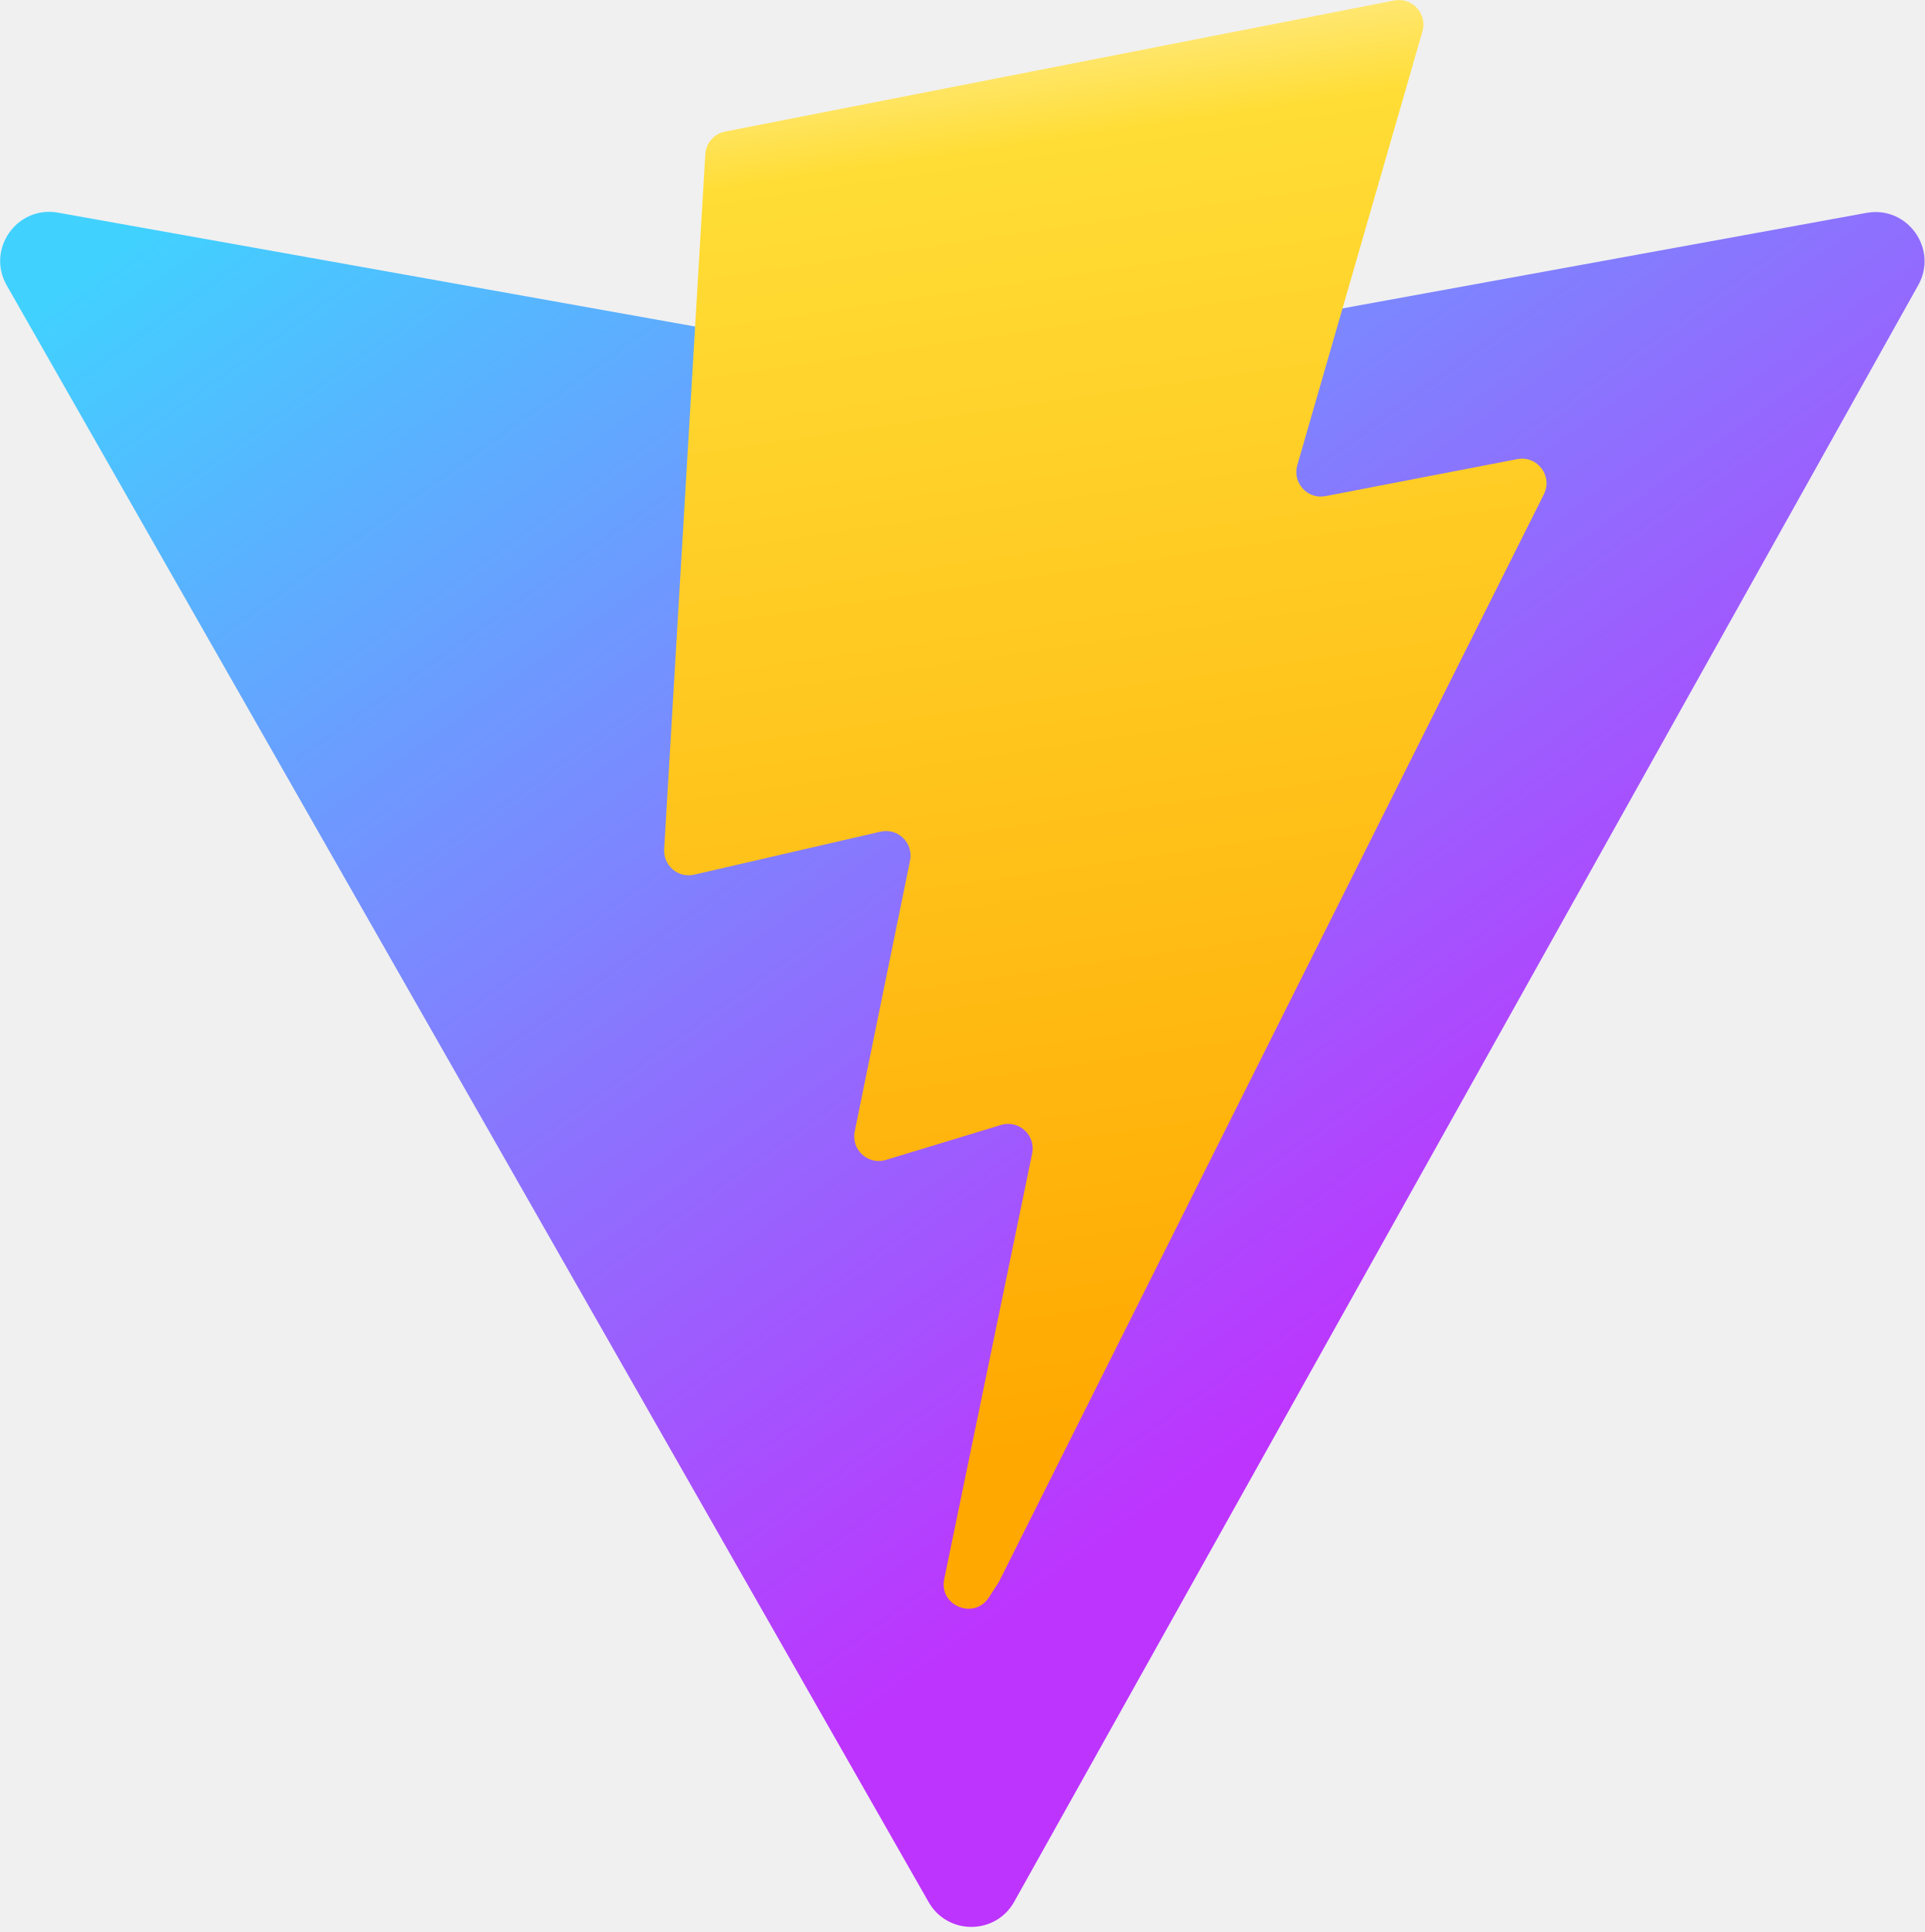
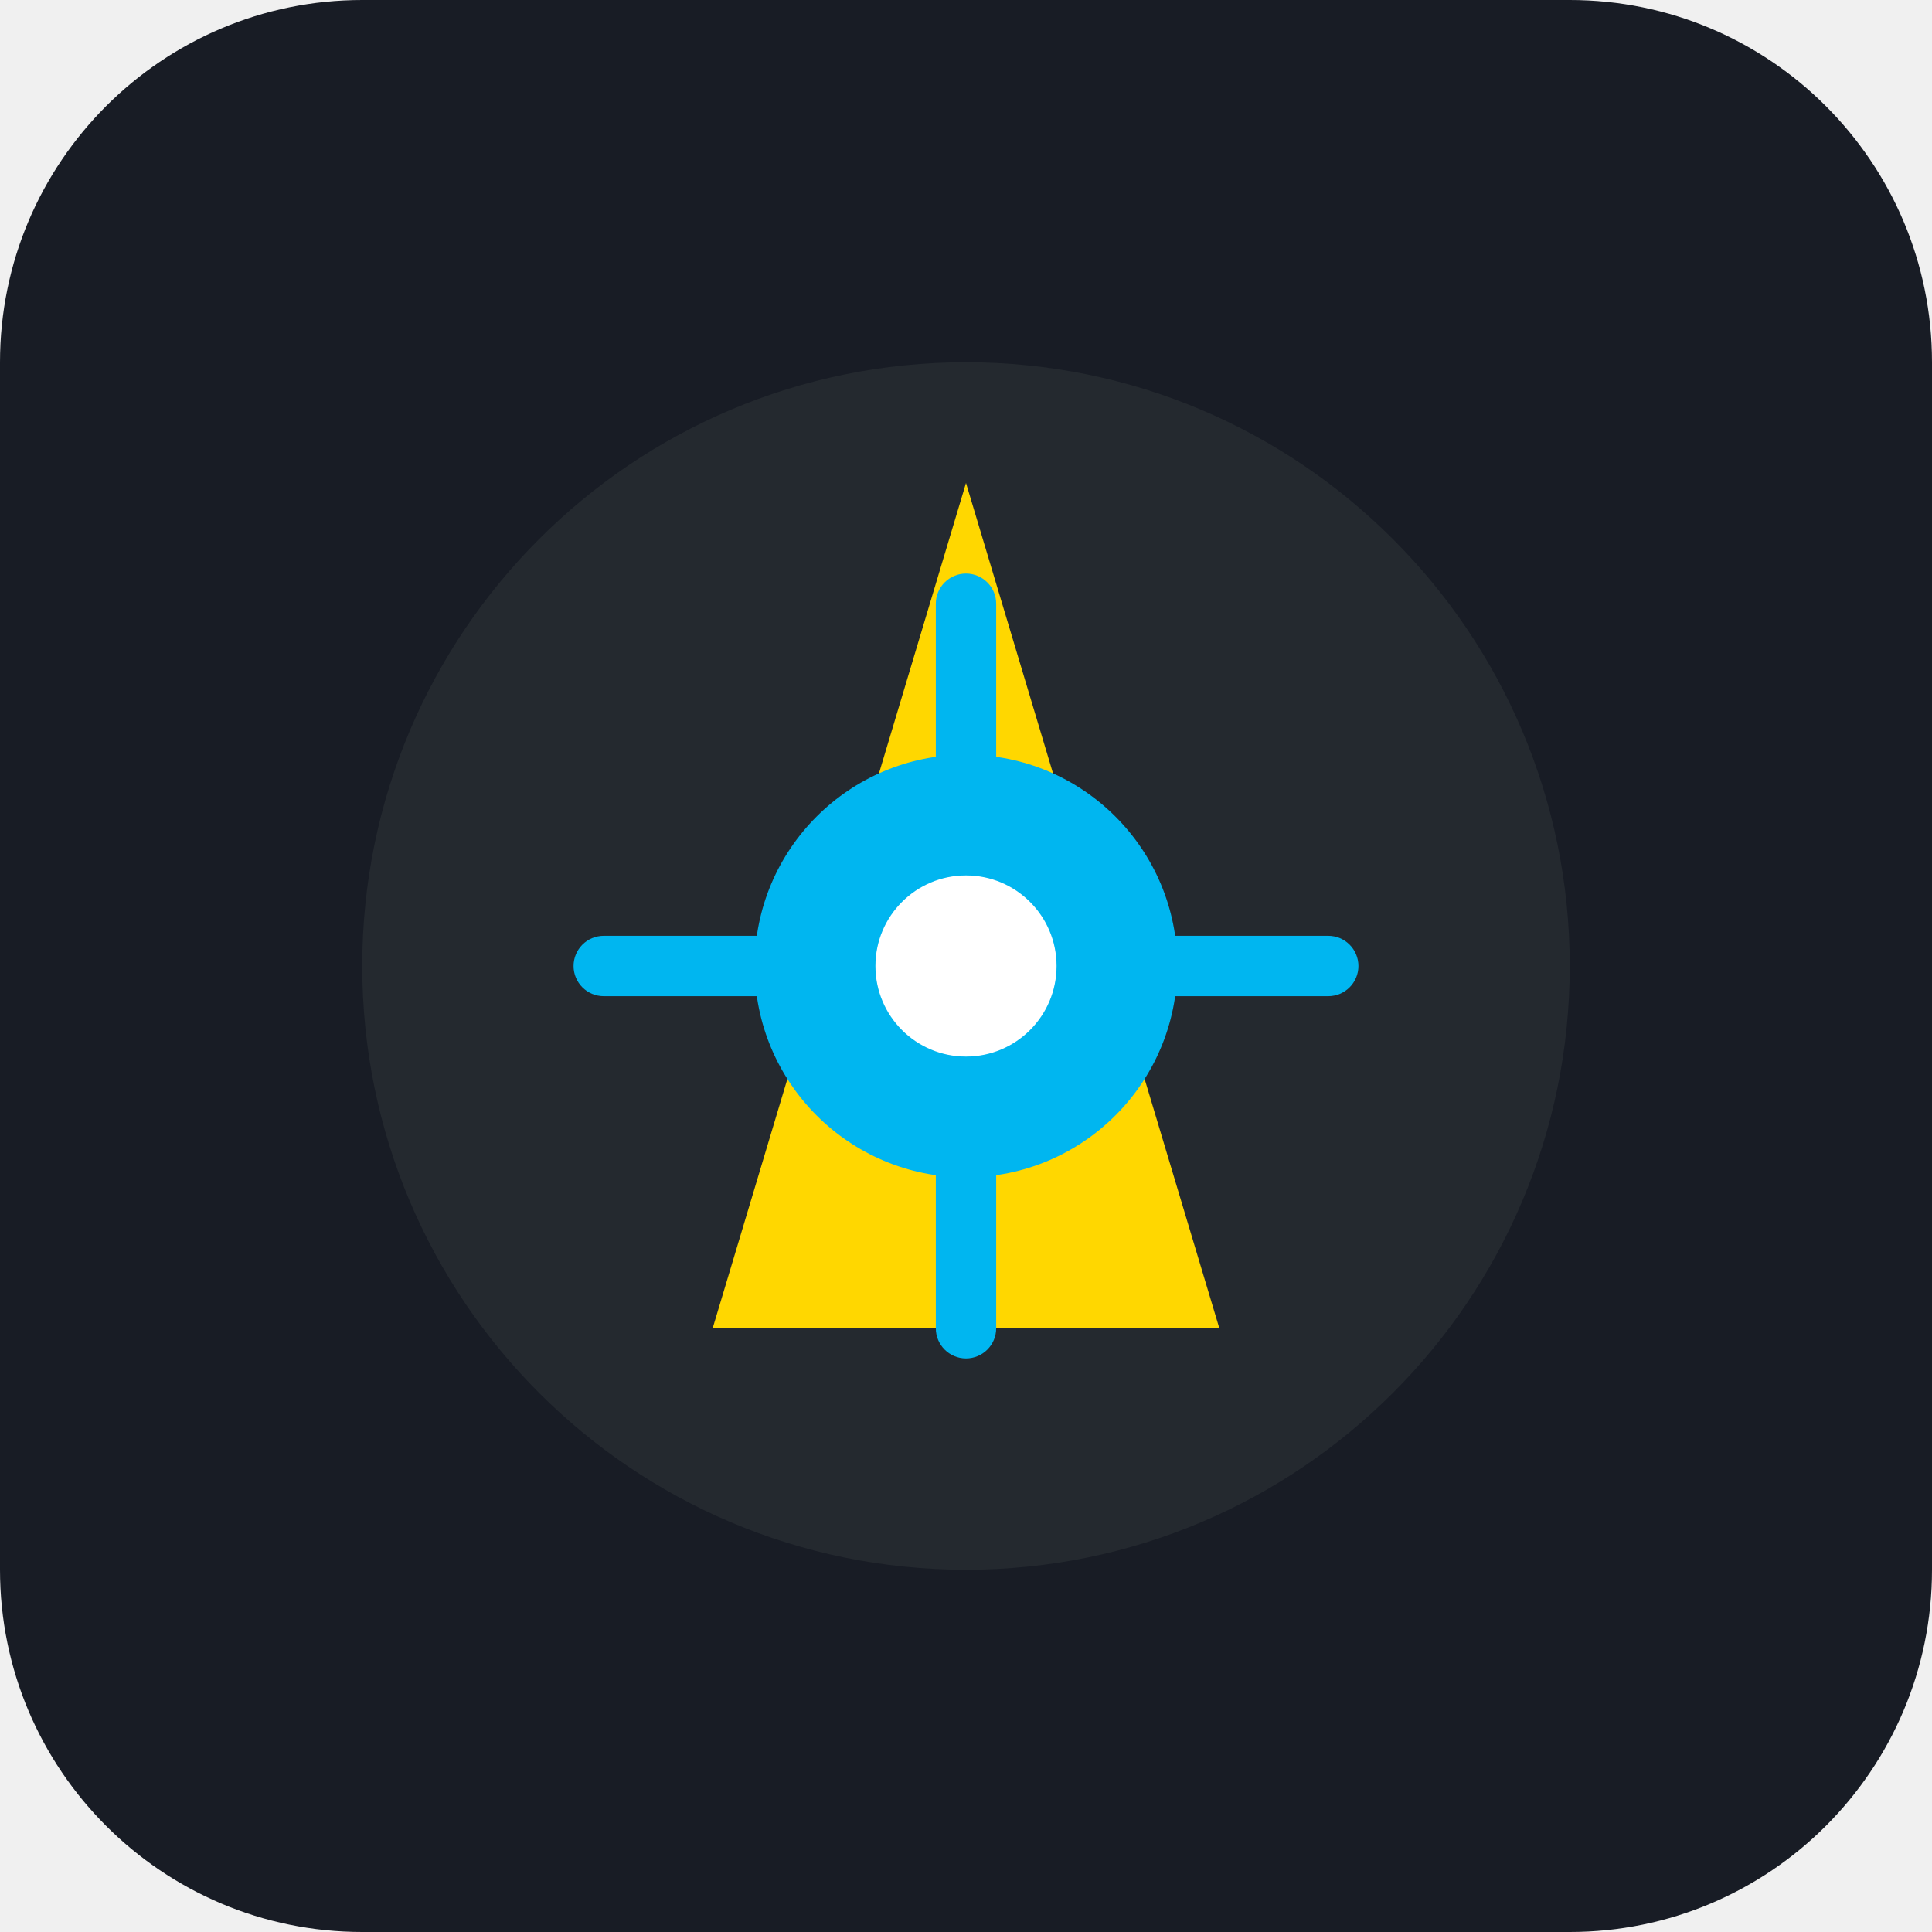
- <svg xmlns="http://www.w3.org/2000/svg" aria-hidden="true" role="img" class="iconify iconify--logos" width="31.88" height="32" preserveAspectRatio="xMidYMid meet" viewBox="0 0 256 257">
-   <defs>
-     <linearGradient id="IconifyId1813088fe1fbc01fb466" x1="-.828%" x2="57.636%" y1="7.652%" y2="78.411%">
-       <stop offset="0%" stop-color="#41D1FF" />
-       <stop offset="100%" stop-color="#BD34FE" />
-     </linearGradient>
-     <linearGradient id="IconifyId1813088fe1fbc01fb467" x1="43.376%" x2="50.316%" y1="2.242%" y2="89.03%">
-       <stop offset="0%" stop-color="#FFEA83" />
-       <stop offset="8.333%" stop-color="#FFDD35" />
-       <stop offset="100%" stop-color="#FFA800" />
-     </linearGradient>
-   </defs>
-   <path fill="url(#IconifyId1813088fe1fbc01fb466)" d="M255.153 37.938L134.897 252.976c-2.483 4.44-8.862 4.466-11.382.048L.875 37.958c-2.746-4.814 1.371-10.646 6.827-9.67l120.385 21.517a6.537 6.537 0 0 0 2.322-.004l117.867-21.483c5.438-.991 9.574 4.796 6.877 9.62Z" />
-   <path fill="url(#IconifyId1813088fe1fbc01fb467)" d="M185.432.063L96.44 17.501a3.268 3.268 0 0 0-2.634 3.014l-5.474 92.456a3.268 3.268 0 0 0 3.997 3.378l24.777-5.718c2.318-.535 4.413 1.507 3.936 3.838l-7.361 36.047c-.495 2.426 1.782 4.5 4.151 3.78l15.304-4.649c2.372-.72 4.652 1.36 4.15 3.788l-11.698 56.621c-.732 3.542 3.979 5.473 5.943 2.437l1.313-2.028l72.516-144.72c1.215-2.423-.88-5.186-3.54-4.672l-25.505 4.922c-2.396.462-4.435-1.77-3.759-4.114l16.646-57.705c.677-2.35-1.37-4.583-3.769-4.113Z" />
+ <svg xmlns="http://www.w3.org/2000/svg" width="64" height="64" viewBox="0 0 64 64" fill="none">
+   <rect width="64" height="64" rx="12" fill="#181C25" />
+   <g>
+     <circle cx="32" cy="32" r="20" fill="#24292F" />
+     <path d="M32 16L40.392 44H23.608L32 16Z" fill="#FFD700" />
+     <circle cx="32" cy="32" r="7" fill="#00B6F0" />
+     <rect x="29" y="29" width="6" height="6" rx="3" fill="#fff" />
+     <rect x="31" y="19" width="2" height="8" rx="1" fill="#00B6F0" />
+     <rect x="31" y="37" width="2" height="8" rx="1" fill="#00B6F0" />
+     <rect x="19" y="31" width="8" height="2" rx="1" fill="#00B6F0" />
+     <rect x="37" y="31" width="8" height="2" rx="1" fill="#00B6F0" />
+   </g>
</svg>
